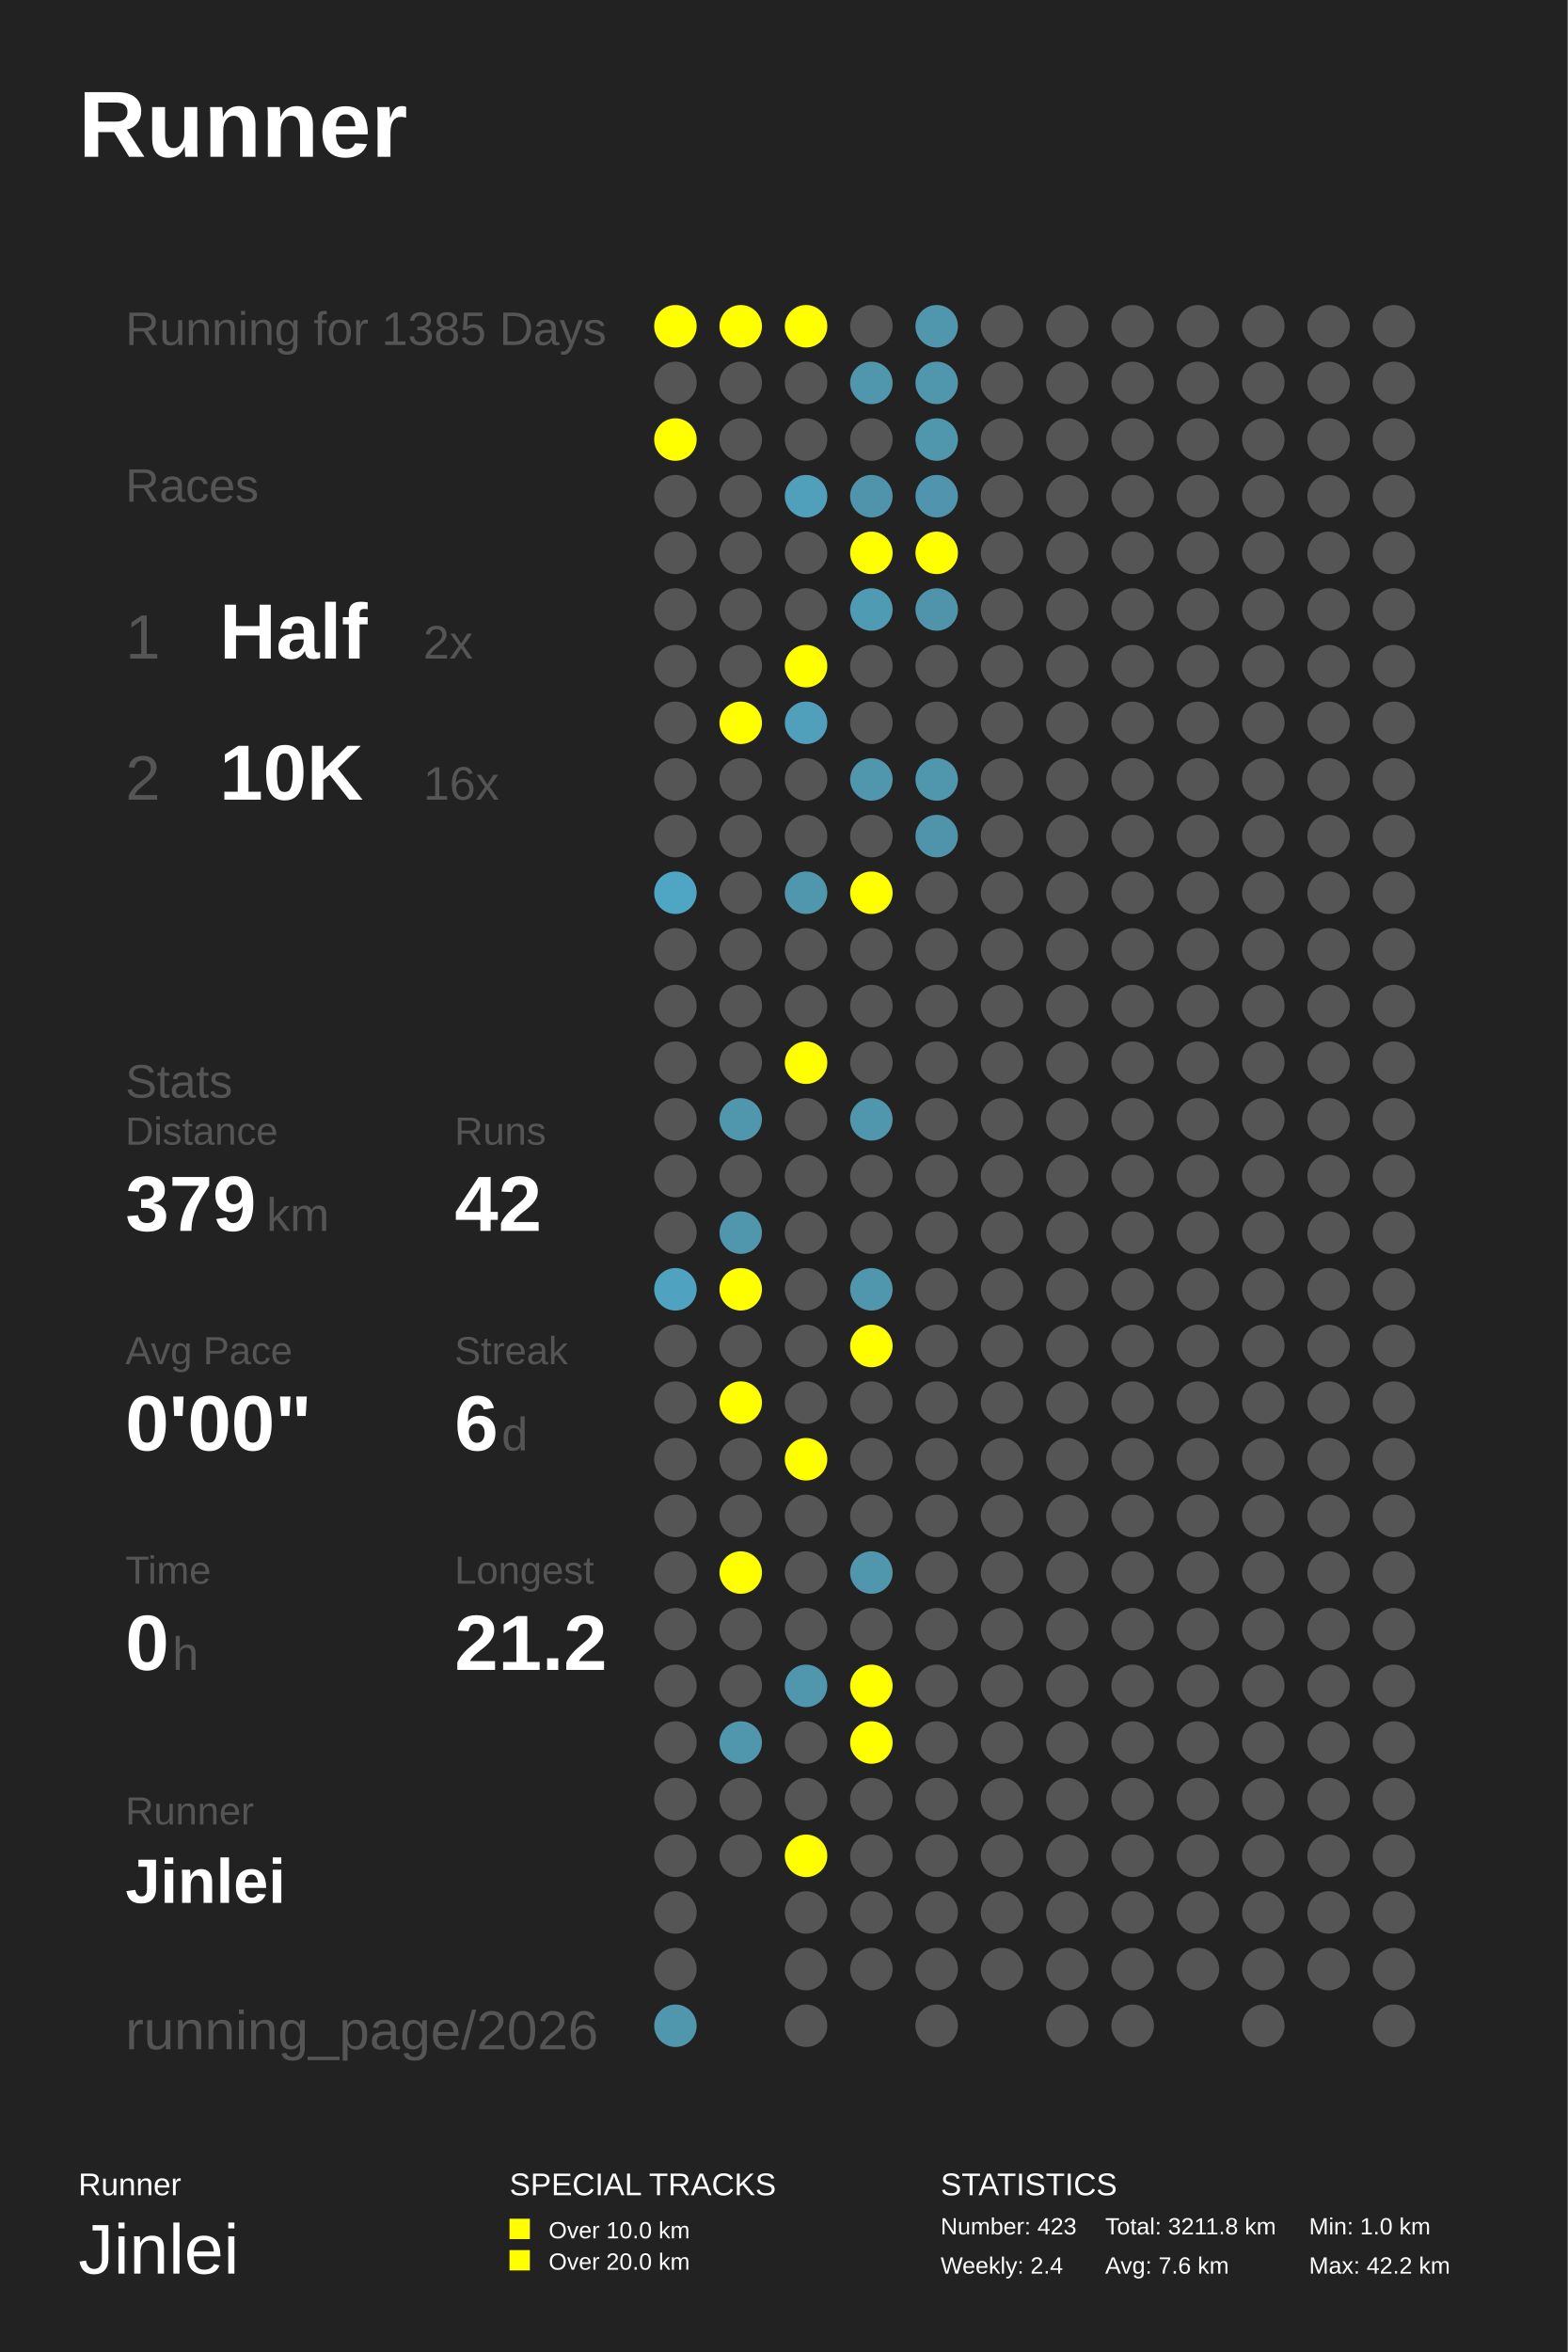
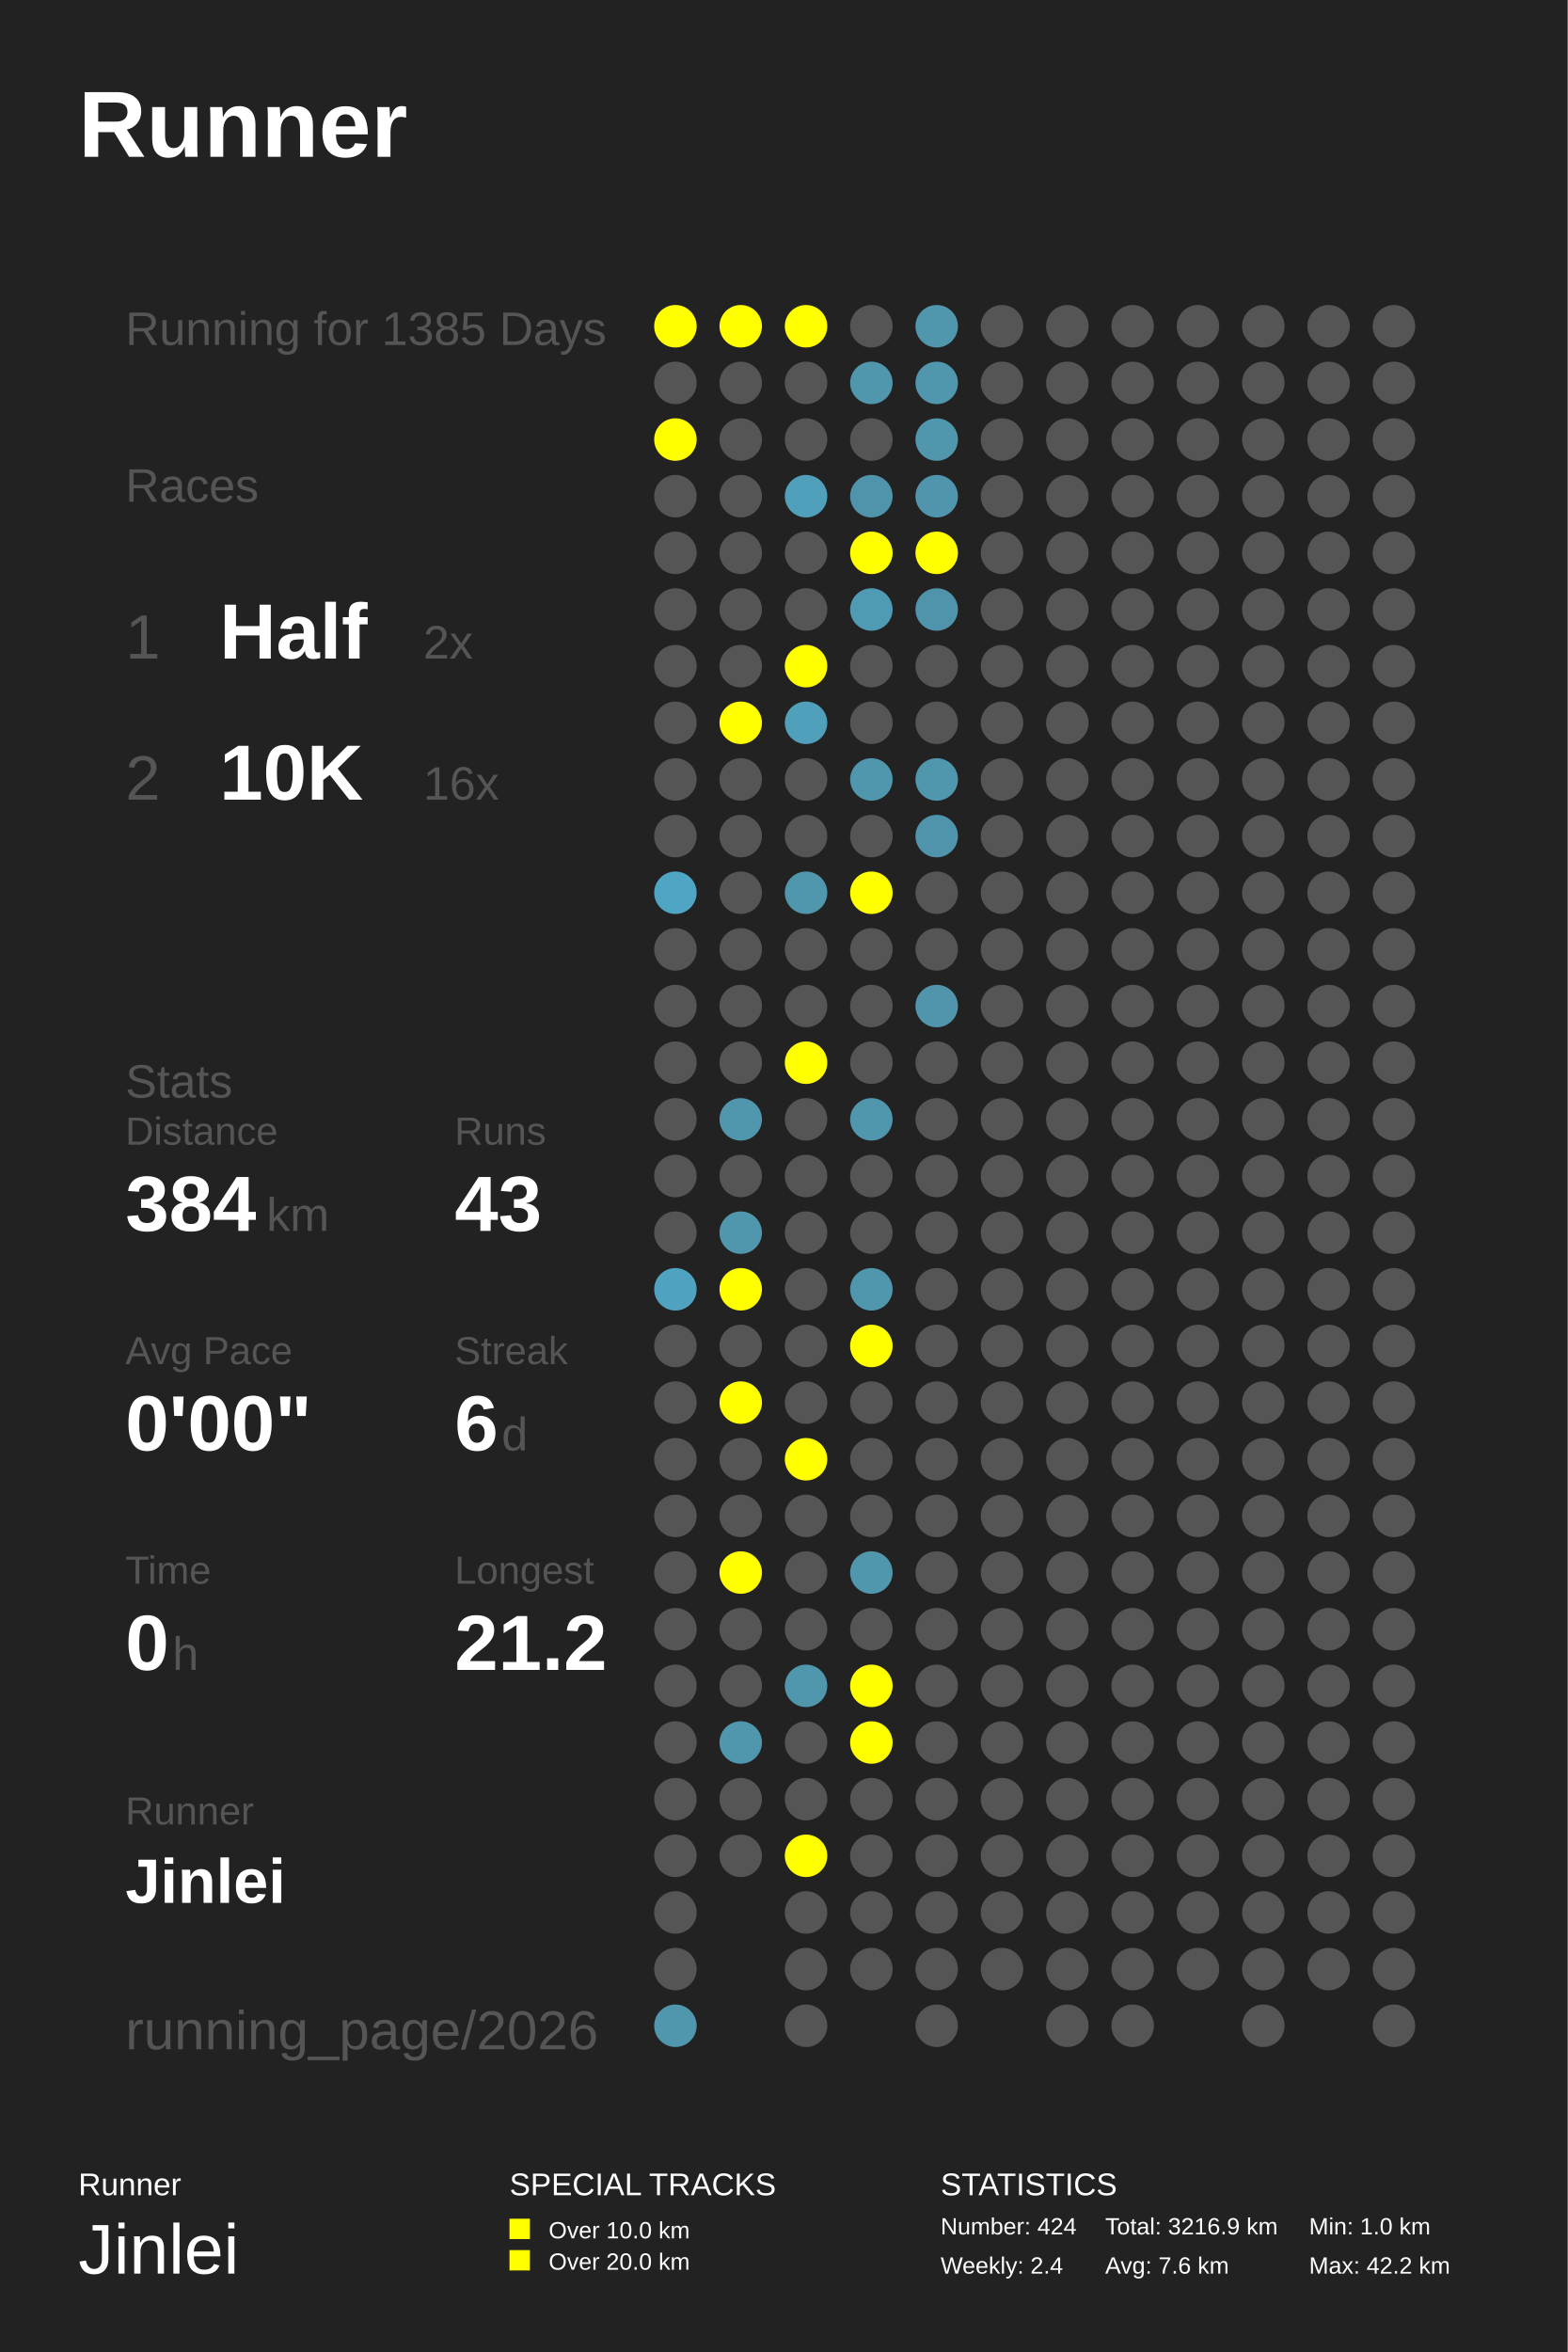
<svg xmlns="http://www.w3.org/2000/svg" baseProfile="full" height="300mm" version="1.1" viewBox="0,0,200,300" width="200mm">
  <defs />
  <rect fill="#222222" height="300" width="200" x="0" y="0" />
  <text fill="#FFFFFF" style="font-size:12px; font-family:Arial; font-weight:bold;" x="10" y="20">Runner</text>
  <text fill="#FFFFFF" style="font-size:4px; font-family:Arial" x="10" y="280">Runner</text>
  <text fill="#FFFFFF" style="font-size:9px; font-family:Arial" x="10" y="290">Jinlei</text>
  <text fill="#FFFFFF" style="font-size:4px; font-family:Arial" x="65" y="280">SPECIAL TRACKS</text>
  <rect fill="#FFFF00" height="2.6" width="2.6" x="65" y="283" />
  <text fill="#FFFFFF" style="font-size:3px; font-family:Arial" x="70" y="285.5">Over 10.0 km</text>
  <rect fill="#FFFF00" height="2.6" width="2.6" x="65" y="287" />
  <text fill="#FFFFFF" style="font-size:3px; font-family:Arial" x="70" y="289.5">Over 20.0 km</text>
  <text fill="#FFFFFF" style="font-size:4px; font-family:Arial" x="120" y="280">STATISTICS</text>
-   <text fill="#FFFFFF" style="font-size:3px; font-family:Arial" x="120" y="285">Number: 423</text>
+   <text fill="#FFFFFF" style="font-size:3px; font-family:Arial" x="120" y="285">Number: 424</text>
  <text fill="#FFFFFF" style="font-size:3px; font-family:Arial" x="120" y="290">Weekly: 2.4</text>
-   <text fill="#FFFFFF" style="font-size:3px; font-family:Arial" x="141" y="285">Total: 3211.8 km</text>
+   <text fill="#FFFFFF" style="font-size:3px; font-family:Arial" x="141" y="285">Total: 3216.9 km</text>
  <text fill="#FFFFFF" style="font-size:3px; font-family:Arial" x="141" y="290">Avg: 7.6 km</text>
  <text fill="#FFFFFF" style="font-size:3px; font-family:Arial" x="167" y="285">Min: 1.0 km</text>
  <text fill="#FFFFFF" style="font-size:3px; font-family:Arial" x="167" y="290">Max: 42.2 km</text>
  <text fill="#555555" style="font-size:6px; font-family:Arial;" x="16" y="44">Running for 1385 Days</text>
  <text fill="#555555" style="font-size:6px; font-family:Arial;" x="16" y="64">Races</text>
  <text fill="#555555" style="font-size:8px; font-family:Arial;" x="16" y="84">1</text>
  <text fill="#FFFFFF" style="font-size:10px; font-family:Arial; font-weight:bold;" x="28" y="84">Half</text>
  <text fill="#555555" style="font-size:6px; font-family:Arial;" x="54" y="84">2x</text>
  <text fill="#555555" style="font-size:8px; font-family:Arial;" x="16" y="102">2</text>
  <text fill="#FFFFFF" style="font-size:10px; font-family:Arial; font-weight:bold;" x="28" y="102">10K</text>
  <text fill="#555555" style="font-size:6px; font-family:Arial;" x="54" y="102">16x</text>
  <text fill="#555555" style="font-size:6px; font-family:Arial;" x="16" y="140">Stats</text>
  <text fill="#555555" style="font-size:5px; font-family:Arial;" x="16" y="146">Distance</text>
-   <text fill="#FFFFFF" style="font-size:10px; font-family:Arial; font-weight:bold;" x="16" y="157">379</text>
+   <text fill="#FFFFFF" style="font-size:10px; font-family:Arial; font-weight:bold;" x="16" y="157">384</text>
  <text fill="#555555" style="font-size:6px; font-family:Arial;" x="34" y="157">km</text>
  <text fill="#555555" style="font-size:5px; font-family:Arial;" x="58" y="146">Runs</text>
-   <text fill="#FFFFFF" style="font-size:10px; font-family:Arial; font-weight:bold;" x="58" y="157">42</text>
+   <text fill="#FFFFFF" style="font-size:10px; font-family:Arial; font-weight:bold;" x="58" y="157">43</text>
  <text fill="#555555" style="font-size:5px; font-family:Arial;" x="16" y="174">Avg Pace</text>
  <text fill="#FFFFFF" style="font-size:10px; font-family:Arial; font-weight:bold;" x="16" y="185">0'00"</text>
  <text fill="#555555" style="font-size:5px; font-family:Arial;" x="58" y="174">Streak</text>
  <text fill="#FFFFFF" style="font-size:10px; font-family:Arial; font-weight:bold;" x="58" y="185">6</text>
  <text fill="#555555" style="font-size:6px; font-family:Arial;" x="64" y="185">d</text>
  <text fill="#555555" style="font-size:5px; font-family:Arial;" x="16" y="202">Time</text>
  <text fill="#FFFFFF" style="font-size:10px; font-family:Arial; font-weight:bold;" x="16" y="213">0</text>
  <text fill="#555555" style="font-size:6px; font-family:Arial;" x="22" y="213">h</text>
  <text fill="#555555" style="font-size:5px; font-family:Arial;" x="58" y="202">Longest</text>
  <text fill="#FFFFFF" style="font-size:10px; font-family:Arial; font-weight:bold;" x="58" y="213">21.2</text>
  <text fill="#555555" style="font-size:5px; font-family:Arial;" x="16" y="232.71">Runner</text>
  <text fill="#FFFFFF" style="font-size:8px; font-family:Arial; font-weight:bold;" x="16" y="242.71">Jinlei</text>
  <text fill="#555555" style="font-size:7px; font-family:Arial;" x="16" y="261.387">running_page/2026</text>
  <circle cx="86.167" cy="41.613" fill="#FFFF00" r="2.71" />
  <circle cx="86.167" cy="48.839" fill="#555555" r="2.71" />
  <circle cx="86.167" cy="56.065" fill="#FFFF00" r="2.71" />
  <circle cx="86.167" cy="63.29" fill="#555555" r="2.71" />
  <circle cx="86.167" cy="70.516" fill="#555555" r="2.71" />
  <circle cx="86.167" cy="77.742" fill="#555555" r="2.71" />
  <circle cx="86.167" cy="84.968" fill="#555555" r="2.71" />
  <circle cx="86.167" cy="92.194" fill="#555555" r="2.71" />
  <circle cx="86.167" cy="99.419" fill="#555555" r="2.71" />
  <circle cx="86.167" cy="106.645" fill="#555555" r="2.71" />
  <circle cx="86.167" cy="113.871" fill="#4fa6c4" r="2.71" />
  <circle cx="86.167" cy="121.097" fill="#555555" r="2.71" />
  <circle cx="86.167" cy="128.323" fill="#555555" r="2.71" />
  <circle cx="86.167" cy="135.548" fill="#555555" r="2.71" />
  <circle cx="86.167" cy="142.774" fill="#555555" r="2.71" />
  <circle cx="86.167" cy="150.0" fill="#555555" r="2.71" />
  <circle cx="86.167" cy="157.226" fill="#555555" r="2.71" />
  <circle cx="86.167" cy="164.452" fill="#4fa3c0" r="2.71" />
  <circle cx="86.167" cy="171.677" fill="#555555" r="2.71" />
  <circle cx="86.167" cy="178.903" fill="#555555" r="2.71" />
  <circle cx="86.167" cy="186.129" fill="#555555" r="2.71" />
  <circle cx="86.167" cy="193.355" fill="#555555" r="2.71" />
  <circle cx="86.167" cy="200.581" fill="#555555" r="2.71" />
  <circle cx="86.167" cy="207.806" fill="#555555" r="2.71" />
  <circle cx="86.167" cy="215.032" fill="#555555" r="2.71" />
  <circle cx="86.167" cy="222.258" fill="#555555" r="2.71" />
  <circle cx="86.167" cy="229.484" fill="#555555" r="2.71" />
  <circle cx="86.167" cy="236.71" fill="#555555" r="2.71" />
  <circle cx="86.167" cy="243.935" fill="#555555" r="2.71" />
  <circle cx="86.167" cy="251.161" fill="#555555" r="2.71" />
  <circle cx="86.167" cy="258.387" fill="#5096ad" r="2.71" />
  <circle cx="94.5" cy="41.613" fill="#FFFF00" r="2.71" />
  <circle cx="94.5" cy="48.839" fill="#555555" r="2.71" />
  <circle cx="94.5" cy="56.065" fill="#555555" r="2.71" />
  <circle cx="94.5" cy="63.29" fill="#555555" r="2.71" />
  <circle cx="94.5" cy="70.516" fill="#555555" r="2.71" />
  <circle cx="94.5" cy="77.742" fill="#555555" r="2.71" />
  <circle cx="94.5" cy="84.968" fill="#555555" r="2.71" />
  <circle cx="94.5" cy="92.194" fill="#FFFF00" r="2.71" />
  <circle cx="94.5" cy="99.419" fill="#555555" r="2.71" />
  <circle cx="94.5" cy="106.645" fill="#555555" r="2.71" />
  <circle cx="94.5" cy="113.871" fill="#555555" r="2.71" />
  <circle cx="94.5" cy="121.097" fill="#555555" r="2.71" />
  <circle cx="94.5" cy="128.323" fill="#555555" r="2.71" />
  <circle cx="94.5" cy="135.548" fill="#555555" r="2.71" />
  <circle cx="94.5" cy="142.774" fill="#5096ad" r="2.71" />
  <circle cx="94.5" cy="150.0" fill="#555555" r="2.71" />
  <circle cx="94.5" cy="157.226" fill="#5096ad" r="2.71" />
  <circle cx="94.5" cy="164.452" fill="#FFFF00" r="2.71" />
  <circle cx="94.5" cy="171.677" fill="#555555" r="2.71" />
  <circle cx="94.5" cy="178.903" fill="#FFFF00" r="2.71" />
  <circle cx="94.5" cy="186.129" fill="#555555" r="2.71" />
  <circle cx="94.5" cy="193.355" fill="#555555" r="2.71" />
  <circle cx="94.5" cy="200.581" fill="#FFFF00" r="2.71" />
  <circle cx="94.5" cy="207.806" fill="#555555" r="2.71" />
  <circle cx="94.5" cy="215.032" fill="#555555" r="2.71" />
  <circle cx="94.5" cy="222.258" fill="#5096ad" r="2.71" />
  <circle cx="94.5" cy="229.484" fill="#555555" r="2.71" />
  <circle cx="94.5" cy="236.71" fill="#555555" r="2.71" />
  <circle cx="102.833" cy="41.613" fill="#FFFF00" r="2.71" />
  <circle cx="102.833" cy="48.839" fill="#555555" r="2.71" />
  <circle cx="102.833" cy="56.065" fill="#555555" r="2.71" />
  <circle cx="102.833" cy="63.29" fill="#50a0bb" r="2.71" />
  <circle cx="102.833" cy="70.516" fill="#555555" r="2.71" />
  <circle cx="102.833" cy="77.742" fill="#555555" r="2.71" />
  <circle cx="102.833" cy="84.968" fill="#FFFF00" r="2.71" />
  <circle cx="102.833" cy="92.194" fill="#50a0bb" r="2.71" />
  <circle cx="102.833" cy="99.419" fill="#555555" r="2.71" />
  <circle cx="102.833" cy="106.645" fill="#555555" r="2.71" />
  <circle cx="102.833" cy="113.871" fill="#5096ad" r="2.71" />
  <circle cx="102.833" cy="121.097" fill="#555555" r="2.71" />
  <circle cx="102.833" cy="128.323" fill="#555555" r="2.71" />
  <circle cx="102.833" cy="135.548" fill="#FFFF00" r="2.71" />
  <circle cx="102.833" cy="142.774" fill="#555555" r="2.71" />
  <circle cx="102.833" cy="150.0" fill="#555555" r="2.71" />
  <circle cx="102.833" cy="157.226" fill="#555555" r="2.71" />
  <circle cx="102.833" cy="164.452" fill="#555555" r="2.71" />
  <circle cx="102.833" cy="171.677" fill="#555555" r="2.71" />
  <circle cx="102.833" cy="178.903" fill="#555555" r="2.71" />
  <circle cx="102.833" cy="186.129" fill="#FFFF00" r="2.71" />
  <circle cx="102.833" cy="193.355" fill="#555555" r="2.71" />
  <circle cx="102.833" cy="200.581" fill="#555555" r="2.71" />
  <circle cx="102.833" cy="207.806" fill="#555555" r="2.71" />
  <circle cx="102.833" cy="215.032" fill="#5096ad" r="2.71" />
  <circle cx="102.833" cy="222.258" fill="#555555" r="2.71" />
  <circle cx="102.833" cy="229.484" fill="#555555" r="2.71" />
  <circle cx="102.833" cy="236.71" fill="#FFFF00" r="2.71" />
  <circle cx="102.833" cy="243.935" fill="#555555" r="2.71" />
  <circle cx="102.833" cy="251.161" fill="#555555" r="2.71" />
  <circle cx="102.833" cy="258.387" fill="#555555" r="2.71" />
  <circle cx="111.167" cy="41.613" fill="#555555" r="2.71" />
  <circle cx="111.167" cy="48.839" fill="#5096ad" r="2.71" />
  <circle cx="111.167" cy="56.065" fill="#555555" r="2.71" />
  <circle cx="111.167" cy="63.29" fill="#5094ab" r="2.71" />
  <circle cx="111.167" cy="70.516" fill="#FFFF00" r="2.71" />
  <circle cx="111.167" cy="77.742" fill="#509bb4" r="2.71" />
  <circle cx="111.167" cy="84.968" fill="#555555" r="2.71" />
  <circle cx="111.167" cy="92.194" fill="#555555" r="2.71" />
  <circle cx="111.167" cy="99.419" fill="#5096ad" r="2.71" />
  <circle cx="111.167" cy="106.645" fill="#555555" r="2.71" />
  <circle cx="111.167" cy="113.871" fill="#FFFF00" r="2.71" />
  <circle cx="111.167" cy="121.097" fill="#555555" r="2.71" />
  <circle cx="111.167" cy="128.323" fill="#555555" r="2.71" />
  <circle cx="111.167" cy="135.548" fill="#555555" r="2.71" />
  <circle cx="111.167" cy="142.774" fill="#5096ad" r="2.71" />
  <circle cx="111.167" cy="150.0" fill="#555555" r="2.71" />
  <circle cx="111.167" cy="157.226" fill="#555555" r="2.71" />
  <circle cx="111.167" cy="164.452" fill="#5096ad" r="2.71" />
  <circle cx="111.167" cy="171.677" fill="#FFFF00" r="2.71" />
  <circle cx="111.167" cy="178.903" fill="#555555" r="2.71" />
  <circle cx="111.167" cy="186.129" fill="#555555" r="2.71" />
  <circle cx="111.167" cy="193.355" fill="#555555" r="2.71" />
  <circle cx="111.167" cy="200.581" fill="#5096ad" r="2.71" />
  <circle cx="111.167" cy="207.806" fill="#555555" r="2.71" />
  <circle cx="111.167" cy="215.032" fill="#FFFF00" r="2.71" />
  <circle cx="111.167" cy="222.258" fill="#FFFF00" r="2.71" />
  <circle cx="111.167" cy="229.484" fill="#555555" r="2.71" />
  <circle cx="111.167" cy="236.71" fill="#555555" r="2.71" />
  <circle cx="111.167" cy="243.935" fill="#555555" r="2.71" />
  <circle cx="111.167" cy="251.161" fill="#555555" r="2.71" />
  <circle cx="119.5" cy="41.613" fill="#5096ad" r="2.71" />
  <circle cx="119.5" cy="48.839" fill="#5096ad" r="2.71" />
  <circle cx="119.5" cy="56.065" fill="#5096ad" r="2.71" />
  <circle cx="119.5" cy="63.29" fill="#5095ad" r="2.71" />
  <circle cx="119.5" cy="70.516" fill="#FFFF00" r="2.71" />
  <circle cx="119.5" cy="77.742" fill="#5094ab" r="2.71" />
  <circle cx="119.5" cy="84.968" fill="#555555" r="2.71" />
  <circle cx="119.5" cy="92.194" fill="#555555" r="2.71" />
  <circle cx="119.5" cy="99.419" fill="#5096ad" r="2.71" />
  <circle cx="119.5" cy="106.645" fill="#5094ab" r="2.71" />
  <circle cx="119.5" cy="113.871" fill="#555555" r="2.71" />
  <circle cx="119.5" cy="121.097" fill="#555555" r="2.71" />
-   <circle cx="119.5" cy="128.323" fill="#555555" r="2.71" />
+   <circle cx="119.5" cy="128.323" fill="#5095ac" r="2.71" />
  <circle cx="119.5" cy="135.548" fill="#555555" r="2.71" />
  <circle cx="119.5" cy="142.774" fill="#555555" r="2.71" />
  <circle cx="119.5" cy="150.0" fill="#555555" r="2.71" />
  <circle cx="119.5" cy="157.226" fill="#555555" r="2.71" />
  <circle cx="119.5" cy="164.452" fill="#555555" r="2.71" />
  <circle cx="119.5" cy="171.677" fill="#555555" r="2.71" />
  <circle cx="119.5" cy="178.903" fill="#555555" r="2.71" />
  <circle cx="119.5" cy="186.129" fill="#555555" r="2.71" />
  <circle cx="119.5" cy="193.355" fill="#555555" r="2.71" />
  <circle cx="119.5" cy="200.581" fill="#555555" r="2.71" />
  <circle cx="119.5" cy="207.806" fill="#555555" r="2.71" />
  <circle cx="119.5" cy="215.032" fill="#555555" r="2.71" />
  <circle cx="119.5" cy="222.258" fill="#555555" r="2.71" />
  <circle cx="119.5" cy="229.484" fill="#555555" r="2.71" />
  <circle cx="119.5" cy="236.71" fill="#555555" r="2.71" />
  <circle cx="119.5" cy="243.935" fill="#555555" r="2.71" />
  <circle cx="119.5" cy="251.161" fill="#555555" r="2.71" />
  <circle cx="119.5" cy="258.387" fill="#555555" r="2.71" />
  <circle cx="127.833" cy="41.613" fill="#555555" r="2.71" />
  <circle cx="127.833" cy="48.839" fill="#555555" r="2.71" />
  <circle cx="127.833" cy="56.065" fill="#555555" r="2.71" />
  <circle cx="127.833" cy="63.29" fill="#555555" r="2.71" />
  <circle cx="127.833" cy="70.516" fill="#555555" r="2.71" />
  <circle cx="127.833" cy="77.742" fill="#555555" r="2.71" />
  <circle cx="127.833" cy="84.968" fill="#555555" r="2.71" />
  <circle cx="127.833" cy="92.194" fill="#555555" r="2.71" />
  <circle cx="127.833" cy="99.419" fill="#555555" r="2.71" />
  <circle cx="127.833" cy="106.645" fill="#555555" r="2.71" />
  <circle cx="127.833" cy="113.871" fill="#555555" r="2.71" />
  <circle cx="127.833" cy="121.097" fill="#555555" r="2.71" />
  <circle cx="127.833" cy="128.323" fill="#555555" r="2.71" />
  <circle cx="127.833" cy="135.548" fill="#555555" r="2.71" />
  <circle cx="127.833" cy="142.774" fill="#555555" r="2.71" />
  <circle cx="127.833" cy="150.0" fill="#555555" r="2.71" />
  <circle cx="127.833" cy="157.226" fill="#555555" r="2.71" />
  <circle cx="127.833" cy="164.452" fill="#555555" r="2.71" />
  <circle cx="127.833" cy="171.677" fill="#555555" r="2.71" />
  <circle cx="127.833" cy="178.903" fill="#555555" r="2.71" />
  <circle cx="127.833" cy="186.129" fill="#555555" r="2.71" />
  <circle cx="127.833" cy="193.355" fill="#555555" r="2.71" />
  <circle cx="127.833" cy="200.581" fill="#555555" r="2.71" />
  <circle cx="127.833" cy="207.806" fill="#555555" r="2.71" />
  <circle cx="127.833" cy="215.032" fill="#555555" r="2.71" />
  <circle cx="127.833" cy="222.258" fill="#555555" r="2.71" />
  <circle cx="127.833" cy="229.484" fill="#555555" r="2.71" />
  <circle cx="127.833" cy="236.71" fill="#555555" r="2.71" />
  <circle cx="127.833" cy="243.935" fill="#555555" r="2.71" />
  <circle cx="127.833" cy="251.161" fill="#555555" r="2.71" />
  <circle cx="136.167" cy="41.613" fill="#555555" r="2.71" />
  <circle cx="136.167" cy="48.839" fill="#555555" r="2.71" />
  <circle cx="136.167" cy="56.065" fill="#555555" r="2.71" />
  <circle cx="136.167" cy="63.29" fill="#555555" r="2.71" />
  <circle cx="136.167" cy="70.516" fill="#555555" r="2.71" />
  <circle cx="136.167" cy="77.742" fill="#555555" r="2.71" />
  <circle cx="136.167" cy="84.968" fill="#555555" r="2.71" />
  <circle cx="136.167" cy="92.194" fill="#555555" r="2.71" />
  <circle cx="136.167" cy="99.419" fill="#555555" r="2.71" />
  <circle cx="136.167" cy="106.645" fill="#555555" r="2.71" />
  <circle cx="136.167" cy="113.871" fill="#555555" r="2.71" />
  <circle cx="136.167" cy="121.097" fill="#555555" r="2.71" />
  <circle cx="136.167" cy="128.323" fill="#555555" r="2.71" />
  <circle cx="136.167" cy="135.548" fill="#555555" r="2.71" />
  <circle cx="136.167" cy="142.774" fill="#555555" r="2.71" />
  <circle cx="136.167" cy="150.0" fill="#555555" r="2.71" />
  <circle cx="136.167" cy="157.226" fill="#555555" r="2.71" />
  <circle cx="136.167" cy="164.452" fill="#555555" r="2.71" />
  <circle cx="136.167" cy="171.677" fill="#555555" r="2.71" />
  <circle cx="136.167" cy="178.903" fill="#555555" r="2.71" />
  <circle cx="136.167" cy="186.129" fill="#555555" r="2.71" />
  <circle cx="136.167" cy="193.355" fill="#555555" r="2.71" />
  <circle cx="136.167" cy="200.581" fill="#555555" r="2.71" />
  <circle cx="136.167" cy="207.806" fill="#555555" r="2.71" />
  <circle cx="136.167" cy="215.032" fill="#555555" r="2.71" />
  <circle cx="136.167" cy="222.258" fill="#555555" r="2.71" />
  <circle cx="136.167" cy="229.484" fill="#555555" r="2.71" />
  <circle cx="136.167" cy="236.71" fill="#555555" r="2.71" />
  <circle cx="136.167" cy="243.935" fill="#555555" r="2.71" />
  <circle cx="136.167" cy="251.161" fill="#555555" r="2.71" />
  <circle cx="136.167" cy="258.387" fill="#555555" r="2.71" />
  <circle cx="144.5" cy="41.613" fill="#555555" r="2.71" />
  <circle cx="144.5" cy="48.839" fill="#555555" r="2.71" />
  <circle cx="144.5" cy="56.065" fill="#555555" r="2.71" />
  <circle cx="144.5" cy="63.29" fill="#555555" r="2.71" />
  <circle cx="144.5" cy="70.516" fill="#555555" r="2.71" />
  <circle cx="144.5" cy="77.742" fill="#555555" r="2.71" />
  <circle cx="144.5" cy="84.968" fill="#555555" r="2.71" />
  <circle cx="144.5" cy="92.194" fill="#555555" r="2.71" />
  <circle cx="144.5" cy="99.419" fill="#555555" r="2.71" />
  <circle cx="144.5" cy="106.645" fill="#555555" r="2.71" />
  <circle cx="144.5" cy="113.871" fill="#555555" r="2.71" />
  <circle cx="144.5" cy="121.097" fill="#555555" r="2.71" />
  <circle cx="144.5" cy="128.323" fill="#555555" r="2.71" />
  <circle cx="144.5" cy="135.548" fill="#555555" r="2.71" />
  <circle cx="144.5" cy="142.774" fill="#555555" r="2.71" />
  <circle cx="144.5" cy="150.0" fill="#555555" r="2.71" />
  <circle cx="144.5" cy="157.226" fill="#555555" r="2.71" />
  <circle cx="144.5" cy="164.452" fill="#555555" r="2.71" />
  <circle cx="144.5" cy="171.677" fill="#555555" r="2.71" />
  <circle cx="144.5" cy="178.903" fill="#555555" r="2.71" />
  <circle cx="144.5" cy="186.129" fill="#555555" r="2.71" />
  <circle cx="144.5" cy="193.355" fill="#555555" r="2.71" />
  <circle cx="144.5" cy="200.581" fill="#555555" r="2.71" />
  <circle cx="144.5" cy="207.806" fill="#555555" r="2.71" />
  <circle cx="144.5" cy="215.032" fill="#555555" r="2.71" />
  <circle cx="144.5" cy="222.258" fill="#555555" r="2.71" />
  <circle cx="144.5" cy="229.484" fill="#555555" r="2.71" />
  <circle cx="144.5" cy="236.71" fill="#555555" r="2.71" />
  <circle cx="144.5" cy="243.935" fill="#555555" r="2.71" />
  <circle cx="144.5" cy="251.161" fill="#555555" r="2.71" />
  <circle cx="144.5" cy="258.387" fill="#555555" r="2.71" />
  <circle cx="152.833" cy="41.613" fill="#555555" r="2.71" />
  <circle cx="152.833" cy="48.839" fill="#555555" r="2.71" />
  <circle cx="152.833" cy="56.065" fill="#555555" r="2.71" />
  <circle cx="152.833" cy="63.29" fill="#555555" r="2.71" />
  <circle cx="152.833" cy="70.516" fill="#555555" r="2.71" />
  <circle cx="152.833" cy="77.742" fill="#555555" r="2.71" />
  <circle cx="152.833" cy="84.968" fill="#555555" r="2.71" />
  <circle cx="152.833" cy="92.194" fill="#555555" r="2.71" />
  <circle cx="152.833" cy="99.419" fill="#555555" r="2.71" />
  <circle cx="152.833" cy="106.645" fill="#555555" r="2.71" />
  <circle cx="152.833" cy="113.871" fill="#555555" r="2.71" />
  <circle cx="152.833" cy="121.097" fill="#555555" r="2.71" />
  <circle cx="152.833" cy="128.323" fill="#555555" r="2.71" />
  <circle cx="152.833" cy="135.548" fill="#555555" r="2.71" />
  <circle cx="152.833" cy="142.774" fill="#555555" r="2.71" />
  <circle cx="152.833" cy="150.0" fill="#555555" r="2.71" />
  <circle cx="152.833" cy="157.226" fill="#555555" r="2.71" />
  <circle cx="152.833" cy="164.452" fill="#555555" r="2.71" />
  <circle cx="152.833" cy="171.677" fill="#555555" r="2.71" />
  <circle cx="152.833" cy="178.903" fill="#555555" r="2.71" />
  <circle cx="152.833" cy="186.129" fill="#555555" r="2.71" />
  <circle cx="152.833" cy="193.355" fill="#555555" r="2.71" />
  <circle cx="152.833" cy="200.581" fill="#555555" r="2.71" />
  <circle cx="152.833" cy="207.806" fill="#555555" r="2.71" />
  <circle cx="152.833" cy="215.032" fill="#555555" r="2.71" />
  <circle cx="152.833" cy="222.258" fill="#555555" r="2.71" />
  <circle cx="152.833" cy="229.484" fill="#555555" r="2.71" />
  <circle cx="152.833" cy="236.71" fill="#555555" r="2.71" />
  <circle cx="152.833" cy="243.935" fill="#555555" r="2.71" />
  <circle cx="152.833" cy="251.161" fill="#555555" r="2.71" />
  <circle cx="161.167" cy="41.613" fill="#555555" r="2.71" />
  <circle cx="161.167" cy="48.839" fill="#555555" r="2.71" />
  <circle cx="161.167" cy="56.065" fill="#555555" r="2.71" />
  <circle cx="161.167" cy="63.29" fill="#555555" r="2.71" />
  <circle cx="161.167" cy="70.516" fill="#555555" r="2.71" />
  <circle cx="161.167" cy="77.742" fill="#555555" r="2.71" />
  <circle cx="161.167" cy="84.968" fill="#555555" r="2.71" />
  <circle cx="161.167" cy="92.194" fill="#555555" r="2.71" />
  <circle cx="161.167" cy="99.419" fill="#555555" r="2.71" />
  <circle cx="161.167" cy="106.645" fill="#555555" r="2.71" />
  <circle cx="161.167" cy="113.871" fill="#555555" r="2.71" />
  <circle cx="161.167" cy="121.097" fill="#555555" r="2.71" />
  <circle cx="161.167" cy="128.323" fill="#555555" r="2.71" />
  <circle cx="161.167" cy="135.548" fill="#555555" r="2.71" />
  <circle cx="161.167" cy="142.774" fill="#555555" r="2.71" />
  <circle cx="161.167" cy="150.0" fill="#555555" r="2.71" />
  <circle cx="161.167" cy="157.226" fill="#555555" r="2.71" />
  <circle cx="161.167" cy="164.452" fill="#555555" r="2.71" />
  <circle cx="161.167" cy="171.677" fill="#555555" r="2.71" />
  <circle cx="161.167" cy="178.903" fill="#555555" r="2.71" />
  <circle cx="161.167" cy="186.129" fill="#555555" r="2.71" />
  <circle cx="161.167" cy="193.355" fill="#555555" r="2.71" />
  <circle cx="161.167" cy="200.581" fill="#555555" r="2.71" />
  <circle cx="161.167" cy="207.806" fill="#555555" r="2.71" />
  <circle cx="161.167" cy="215.032" fill="#555555" r="2.71" />
  <circle cx="161.167" cy="222.258" fill="#555555" r="2.71" />
  <circle cx="161.167" cy="229.484" fill="#555555" r="2.71" />
  <circle cx="161.167" cy="236.71" fill="#555555" r="2.71" />
  <circle cx="161.167" cy="243.935" fill="#555555" r="2.71" />
  <circle cx="161.167" cy="251.161" fill="#555555" r="2.71" />
  <circle cx="161.167" cy="258.387" fill="#555555" r="2.71" />
  <circle cx="169.5" cy="41.613" fill="#555555" r="2.71" />
  <circle cx="169.5" cy="48.839" fill="#555555" r="2.71" />
  <circle cx="169.5" cy="56.065" fill="#555555" r="2.71" />
  <circle cx="169.5" cy="63.29" fill="#555555" r="2.71" />
  <circle cx="169.5" cy="70.516" fill="#555555" r="2.71" />
  <circle cx="169.5" cy="77.742" fill="#555555" r="2.71" />
  <circle cx="169.5" cy="84.968" fill="#555555" r="2.71" />
  <circle cx="169.5" cy="92.194" fill="#555555" r="2.71" />
  <circle cx="169.5" cy="99.419" fill="#555555" r="2.71" />
  <circle cx="169.5" cy="106.645" fill="#555555" r="2.71" />
  <circle cx="169.5" cy="113.871" fill="#555555" r="2.71" />
  <circle cx="169.5" cy="121.097" fill="#555555" r="2.71" />
  <circle cx="169.5" cy="128.323" fill="#555555" r="2.71" />
  <circle cx="169.5" cy="135.548" fill="#555555" r="2.71" />
  <circle cx="169.5" cy="142.774" fill="#555555" r="2.71" />
  <circle cx="169.5" cy="150.0" fill="#555555" r="2.71" />
  <circle cx="169.5" cy="157.226" fill="#555555" r="2.71" />
  <circle cx="169.5" cy="164.452" fill="#555555" r="2.71" />
  <circle cx="169.5" cy="171.677" fill="#555555" r="2.71" />
  <circle cx="169.5" cy="178.903" fill="#555555" r="2.71" />
  <circle cx="169.5" cy="186.129" fill="#555555" r="2.71" />
  <circle cx="169.5" cy="193.355" fill="#555555" r="2.71" />
  <circle cx="169.5" cy="200.581" fill="#555555" r="2.71" />
  <circle cx="169.5" cy="207.806" fill="#555555" r="2.71" />
  <circle cx="169.5" cy="215.032" fill="#555555" r="2.71" />
  <circle cx="169.5" cy="222.258" fill="#555555" r="2.71" />
  <circle cx="169.5" cy="229.484" fill="#555555" r="2.71" />
  <circle cx="169.5" cy="236.71" fill="#555555" r="2.71" />
  <circle cx="169.5" cy="243.935" fill="#555555" r="2.71" />
  <circle cx="169.5" cy="251.161" fill="#555555" r="2.71" />
  <circle cx="177.833" cy="41.613" fill="#555555" r="2.71" />
  <circle cx="177.833" cy="48.839" fill="#555555" r="2.71" />
  <circle cx="177.833" cy="56.065" fill="#555555" r="2.71" />
  <circle cx="177.833" cy="63.29" fill="#555555" r="2.71" />
  <circle cx="177.833" cy="70.516" fill="#555555" r="2.71" />
  <circle cx="177.833" cy="77.742" fill="#555555" r="2.71" />
  <circle cx="177.833" cy="84.968" fill="#555555" r="2.71" />
  <circle cx="177.833" cy="92.194" fill="#555555" r="2.71" />
  <circle cx="177.833" cy="99.419" fill="#555555" r="2.71" />
  <circle cx="177.833" cy="106.645" fill="#555555" r="2.71" />
  <circle cx="177.833" cy="113.871" fill="#555555" r="2.71" />
  <circle cx="177.833" cy="121.097" fill="#555555" r="2.71" />
  <circle cx="177.833" cy="128.323" fill="#555555" r="2.71" />
  <circle cx="177.833" cy="135.548" fill="#555555" r="2.71" />
  <circle cx="177.833" cy="142.774" fill="#555555" r="2.71" />
  <circle cx="177.833" cy="150.0" fill="#555555" r="2.71" />
  <circle cx="177.833" cy="157.226" fill="#555555" r="2.71" />
  <circle cx="177.833" cy="164.452" fill="#555555" r="2.71" />
  <circle cx="177.833" cy="171.677" fill="#555555" r="2.71" />
  <circle cx="177.833" cy="178.903" fill="#555555" r="2.71" />
  <circle cx="177.833" cy="186.129" fill="#555555" r="2.71" />
  <circle cx="177.833" cy="193.355" fill="#555555" r="2.71" />
  <circle cx="177.833" cy="200.581" fill="#555555" r="2.71" />
  <circle cx="177.833" cy="207.806" fill="#555555" r="2.71" />
  <circle cx="177.833" cy="215.032" fill="#555555" r="2.71" />
  <circle cx="177.833" cy="222.258" fill="#555555" r="2.71" />
  <circle cx="177.833" cy="229.484" fill="#555555" r="2.71" />
  <circle cx="177.833" cy="236.71" fill="#555555" r="2.71" />
  <circle cx="177.833" cy="243.935" fill="#555555" r="2.71" />
  <circle cx="177.833" cy="251.161" fill="#555555" r="2.71" />
  <circle cx="177.833" cy="258.387" fill="#555555" r="2.71" />
</svg>
